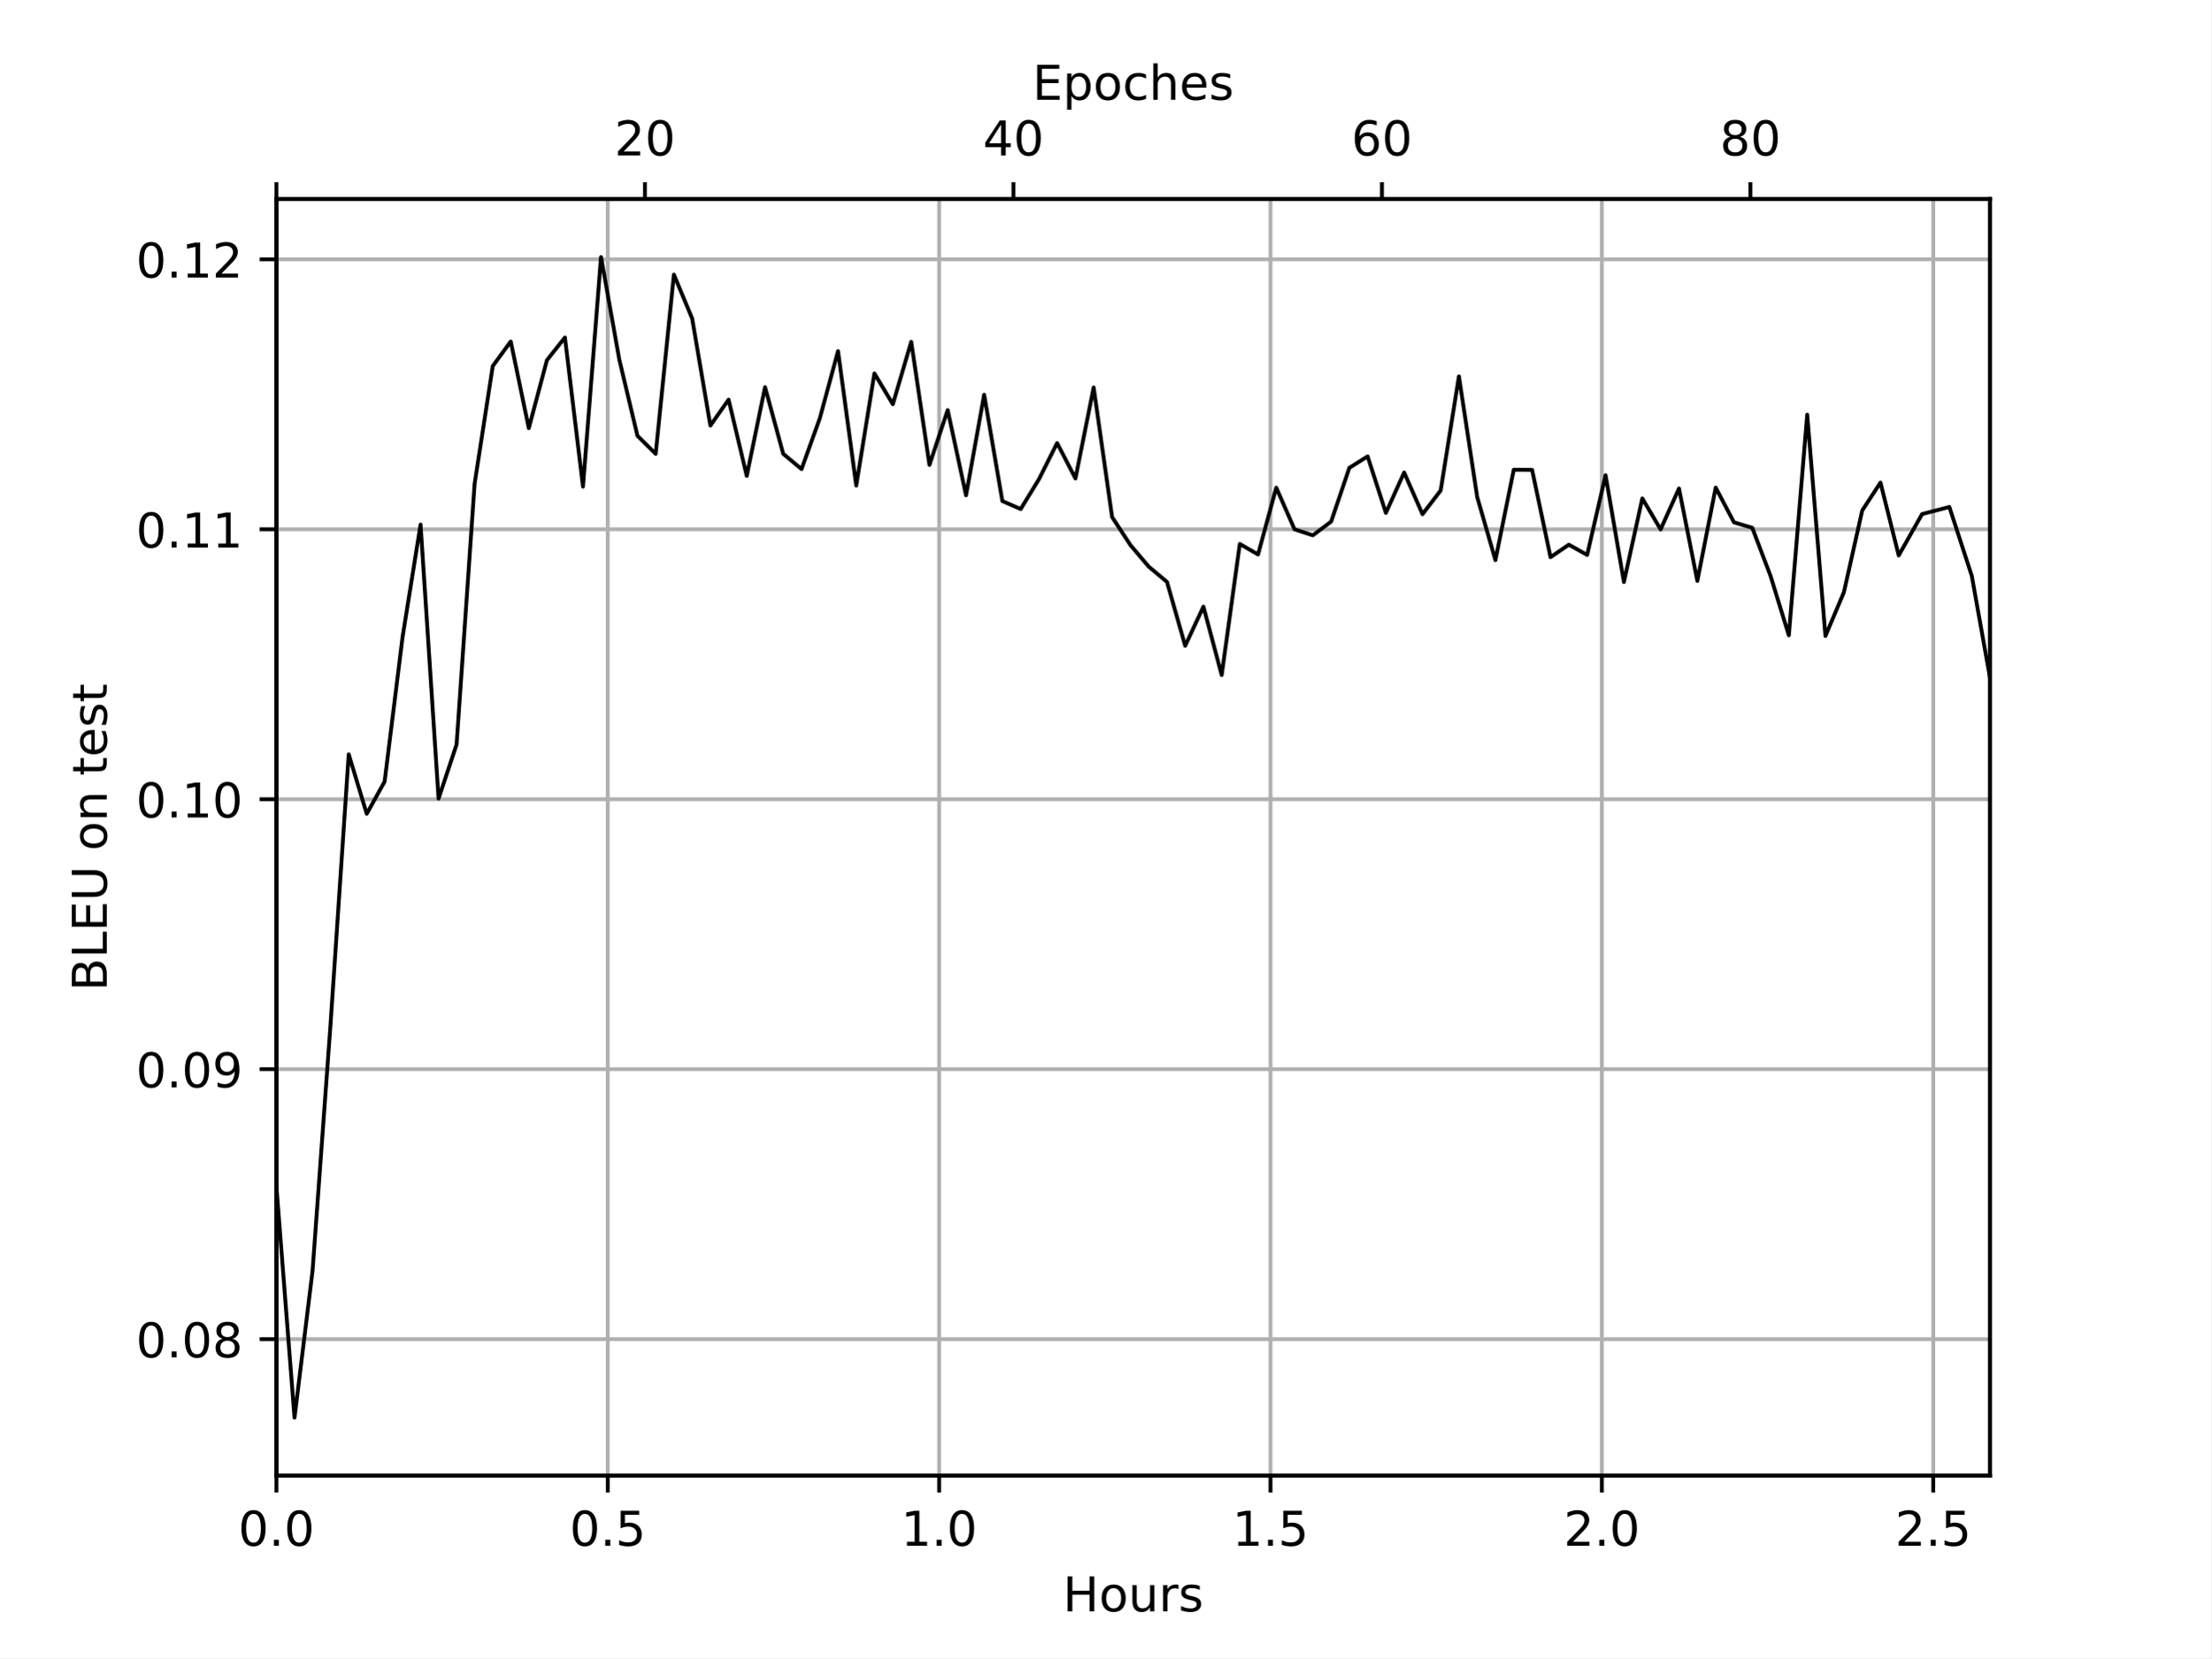
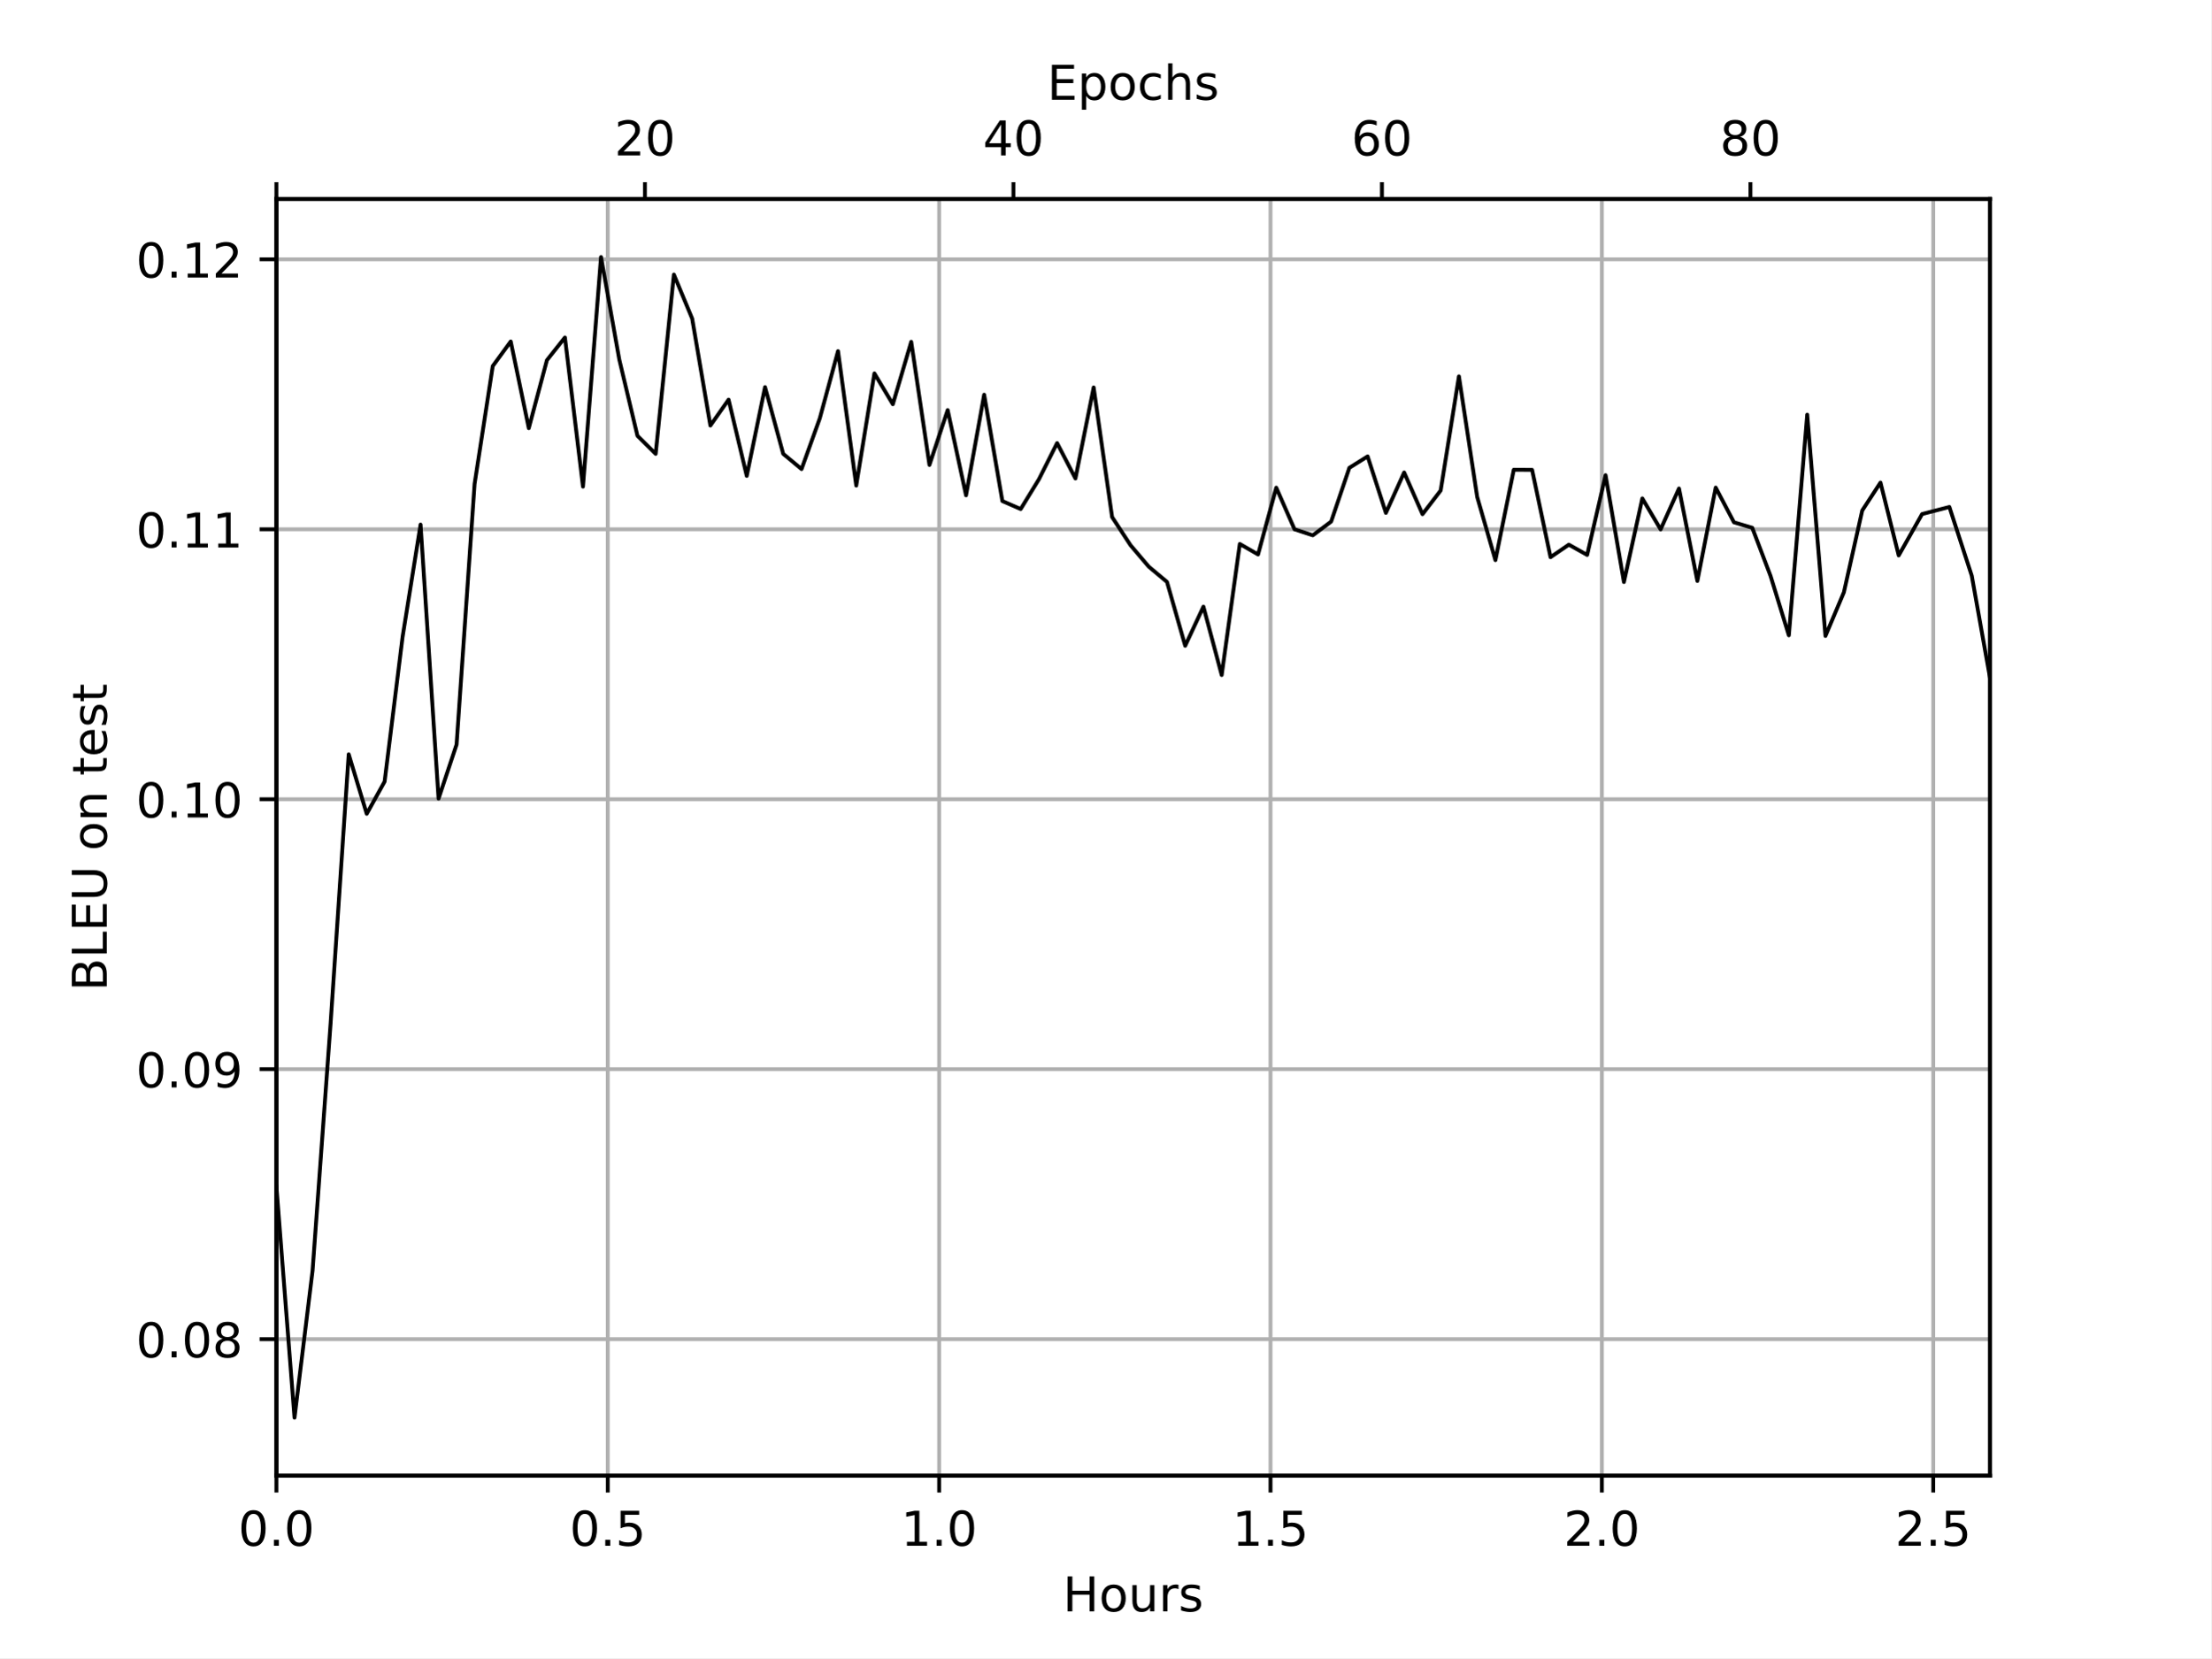
<svg xmlns="http://www.w3.org/2000/svg" xmlns:xlink="http://www.w3.org/1999/xlink" height="345.6pt" version="1.1" viewBox="0 0 460.8 345.6" width="460.8pt">
  <defs>
    <style type="text/css">
*{stroke-linecap:butt;stroke-linejoin:round;}
  </style>
  </defs>
  <g id="figure_1">
    <g id="patch_1">
      <path d="M 0 345.6  L 460.8 345.6  L 460.8 0  L 0 0  z " style="fill:#ffffff;" />
    </g>
    <g id="axes_1">
      <g id="patch_2">
        <path d="M 57.6 307.584  L 414.72 307.584  L 414.72 41.472  L 57.6 41.472  z " style="fill:#ffffff;" />
      </g>
      <g id="matplotlib.axis_1">
        <g id="xtick_1">
          <g id="line2d_1">
-             <path clip-path="url(#pca22a14b05)" d="M 57.6 307.584  L 57.6 41.472  " style="fill:none;stroke:#b0b0b0;stroke-linecap:square;stroke-width:0.8;" />
+             <path clip-path="url(#pe4273de02c)" d="M 57.6 307.584  L 57.6 41.472  " style="fill:none;stroke:#b0b0b0;stroke-linecap:square;stroke-width:0.8;" />
          </g>
          <g id="line2d_2">
            <defs>
-               <path d="M 0 0  L 0 3.5  " id="m7f28a8cc28" style="stroke:#000000;stroke-width:0.8;" />
-             </defs>
-             <g>
-               <use style="stroke:#000000;stroke-width:0.8;" x="57.6" xlink:href="#m7f28a8cc28" y="307.584" />
+               <path d="M 0 0  L 0 3.5  " id="m214f9a2dcf" style="stroke:#000000;stroke-width:0.8;" />
+             </defs>
+             <g>
+               <use style="stroke:#000000;stroke-width:0.8;" x="57.6" xlink:href="#m214f9a2dcf" y="307.584" />
            </g>
          </g>
          <g id="text_1">
            <defs>
              <path d="M 31.781 66.406  Q 24.172 66.406 20.328 58.906  Q 16.5 51.422 16.5 36.375  Q 16.5 21.391 20.328 13.891  Q 24.172 6.391 31.781 6.391  Q 39.453 6.391 43.281 13.891  Q 47.125 21.391 47.125 36.375  Q 47.125 51.422 43.281 58.906  Q 39.453 66.406 31.781 66.406  z M 31.781 74.219  Q 44.047 74.219 50.516 64.516  Q 56.984 54.828 56.984 36.375  Q 56.984 17.969 50.516 8.266  Q 44.047 -1.422 31.781 -1.422  Q 19.531 -1.422 13.062 8.266  Q 6.594 17.969 6.594 36.375  Q 6.594 54.828 13.062 64.516  Q 19.531 74.219 31.781 74.219  z " id="DejaVuSans-48" />
              <path d="M 10.688 12.406  L 21 12.406  L 21 0  L 10.688 0  z " id="DejaVuSans-46" />
            </defs>
            <g transform="translate(49.64844 322.1824)scale(0.1 -0.1)">
              <use xlink:href="#DejaVuSans-48" />
              <use x="63.623" xlink:href="#DejaVuSans-46" />
              <use x="95.41" xlink:href="#DejaVuSans-48" />
            </g>
          </g>
        </g>
        <g id="xtick_2">
          <g id="line2d_3">
-             <path clip-path="url(#pca22a14b05)" d="M 126.659 307.584  L 126.659 41.472  " style="fill:none;stroke:#b0b0b0;stroke-linecap:square;stroke-width:0.8;" />
+             <path clip-path="url(#pe4273de02c)" d="M 126.659 307.584  L 126.659 41.472  " style="fill:none;stroke:#b0b0b0;stroke-linecap:square;stroke-width:0.8;" />
          </g>
          <g id="line2d_4">
            <g>
-               <use style="stroke:#000000;stroke-width:0.8;" x="126.659" xlink:href="#m7f28a8cc28" y="307.584" />
+               <use style="stroke:#000000;stroke-width:0.8;" x="126.659" xlink:href="#m214f9a2dcf" y="307.584" />
            </g>
          </g>
          <g id="text_2">
            <defs>
              <path d="M 10.797 72.906  L 49.516 72.906  L 49.516 64.594  L 19.828 64.594  L 19.828 46.734  Q 21.969 47.469 24.109 47.828  Q 26.266 48.188 28.422 48.188  Q 40.625 48.188 47.75 41.5  Q 54.891 34.812 54.891 23.391  Q 54.891 11.625 47.562 5.094  Q 40.234 -1.422 26.906 -1.422  Q 22.312 -1.422 17.547 -0.641  Q 12.797 0.141 7.719 1.703  L 7.719 11.625  Q 12.109 9.234 16.797 8.062  Q 21.484 6.891 26.703 6.891  Q 35.156 6.891 40.078 11.328  Q 45.016 15.766 45.016 23.391  Q 45.016 31 40.078 35.438  Q 35.156 39.891 26.703 39.891  Q 22.75 39.891 18.812 39.016  Q 14.891 38.141 10.797 36.281  z " id="DejaVuSans-53" />
            </defs>
            <g transform="translate(118.7079 322.1824)scale(0.1 -0.1)">
              <use xlink:href="#DejaVuSans-48" />
              <use x="63.623" xlink:href="#DejaVuSans-46" />
              <use x="95.41" xlink:href="#DejaVuSans-53" />
            </g>
          </g>
        </g>
        <g id="xtick_3">
          <g id="line2d_5">
-             <path clip-path="url(#pca22a14b05)" d="M 195.719 307.584  L 195.719 41.472  " style="fill:none;stroke:#b0b0b0;stroke-linecap:square;stroke-width:0.8;" />
+             <path clip-path="url(#pe4273de02c)" d="M 195.719 307.584  L 195.719 41.472  " style="fill:none;stroke:#b0b0b0;stroke-linecap:square;stroke-width:0.8;" />
          </g>
          <g id="line2d_6">
            <g>
-               <use style="stroke:#000000;stroke-width:0.8;" x="195.719" xlink:href="#m7f28a8cc28" y="307.584" />
+               <use style="stroke:#000000;stroke-width:0.8;" x="195.719" xlink:href="#m214f9a2dcf" y="307.584" />
            </g>
          </g>
          <g id="text_3">
            <defs>
              <path d="M 12.406 8.297  L 28.516 8.297  L 28.516 63.922  L 10.984 60.406  L 10.984 69.391  L 28.422 72.906  L 38.281 72.906  L 38.281 8.297  L 54.391 8.297  L 54.391 0  L 12.406 0  z " id="DejaVuSans-49" />
            </defs>
            <g transform="translate(187.7674 322.1824)scale(0.1 -0.1)">
              <use xlink:href="#DejaVuSans-49" />
              <use x="63.623" xlink:href="#DejaVuSans-46" />
              <use x="95.41" xlink:href="#DejaVuSans-48" />
            </g>
          </g>
        </g>
        <g id="xtick_4">
          <g id="line2d_7">
-             <path clip-path="url(#pca22a14b05)" d="M 264.778 307.584  L 264.778 41.472  " style="fill:none;stroke:#b0b0b0;stroke-linecap:square;stroke-width:0.8;" />
+             <path clip-path="url(#pe4273de02c)" d="M 264.778 307.584  L 264.778 41.472  " style="fill:none;stroke:#b0b0b0;stroke-linecap:square;stroke-width:0.8;" />
          </g>
          <g id="line2d_8">
            <g>
-               <use style="stroke:#000000;stroke-width:0.8;" x="264.778" xlink:href="#m7f28a8cc28" y="307.584" />
+               <use style="stroke:#000000;stroke-width:0.8;" x="264.778" xlink:href="#m214f9a2dcf" y="307.584" />
            </g>
          </g>
          <g id="text_4">
            <g transform="translate(256.8269 322.1824)scale(0.1 -0.1)">
              <use xlink:href="#DejaVuSans-49" />
              <use x="63.623" xlink:href="#DejaVuSans-46" />
              <use x="95.41" xlink:href="#DejaVuSans-53" />
            </g>
          </g>
        </g>
        <g id="xtick_5">
          <g id="line2d_9">
-             <path clip-path="url(#pca22a14b05)" d="M 333.838 307.584  L 333.838 41.472  " style="fill:none;stroke:#b0b0b0;stroke-linecap:square;stroke-width:0.8;" />
+             <path clip-path="url(#pe4273de02c)" d="M 333.838 307.584  L 333.838 41.472  " style="fill:none;stroke:#b0b0b0;stroke-linecap:square;stroke-width:0.8;" />
          </g>
          <g id="line2d_10">
            <g>
-               <use style="stroke:#000000;stroke-width:0.8;" x="333.838" xlink:href="#m7f28a8cc28" y="307.584" />
+               <use style="stroke:#000000;stroke-width:0.8;" x="333.838" xlink:href="#m214f9a2dcf" y="307.584" />
            </g>
          </g>
          <g id="text_5">
            <defs>
              <path d="M 19.188 8.297  L 53.609 8.297  L 53.609 0  L 7.328 0  L 7.328 8.297  Q 12.938 14.109 22.625 23.891  Q 32.328 33.688 34.812 36.531  Q 39.547 41.844 41.422 45.531  Q 43.312 49.219 43.312 52.781  Q 43.312 58.594 39.234 62.25  Q 35.156 65.922 28.609 65.922  Q 23.969 65.922 18.812 64.312  Q 13.672 62.703 7.812 59.422  L 7.812 69.391  Q 13.766 71.781 18.938 73  Q 24.125 74.219 28.422 74.219  Q 39.75 74.219 46.484 68.547  Q 53.219 62.891 53.219 53.422  Q 53.219 48.922 51.531 44.891  Q 49.859 40.875 45.406 35.406  Q 44.188 33.984 37.641 27.219  Q 31.109 20.453 19.188 8.297  z " id="DejaVuSans-50" />
            </defs>
            <g transform="translate(325.8864 322.1824)scale(0.1 -0.1)">
              <use xlink:href="#DejaVuSans-50" />
              <use x="63.623" xlink:href="#DejaVuSans-46" />
              <use x="95.41" xlink:href="#DejaVuSans-48" />
            </g>
          </g>
        </g>
        <g id="xtick_6">
          <g id="line2d_11">
-             <path clip-path="url(#pca22a14b05)" d="M 402.897 307.584  L 402.897 41.472  " style="fill:none;stroke:#b0b0b0;stroke-linecap:square;stroke-width:0.8;" />
+             <path clip-path="url(#pe4273de02c)" d="M 402.897 307.584  L 402.897 41.472  " style="fill:none;stroke:#b0b0b0;stroke-linecap:square;stroke-width:0.8;" />
          </g>
          <g id="line2d_12">
            <g>
-               <use style="stroke:#000000;stroke-width:0.8;" x="402.897" xlink:href="#m7f28a8cc28" y="307.584" />
+               <use style="stroke:#000000;stroke-width:0.8;" x="402.897" xlink:href="#m214f9a2dcf" y="307.584" />
            </g>
          </g>
          <g id="text_6">
            <g transform="translate(394.9458 322.1824)scale(0.1 -0.1)">
              <use xlink:href="#DejaVuSans-50" />
              <use x="63.623" xlink:href="#DejaVuSans-46" />
              <use x="95.41" xlink:href="#DejaVuSans-53" />
            </g>
          </g>
        </g>
        <g id="text_7">
          <defs>
            <path d="M 9.812 72.906  L 19.672 72.906  L 19.672 43.016  L 55.516 43.016  L 55.516 72.906  L 65.375 72.906  L 65.375 0  L 55.516 0  L 55.516 34.719  L 19.672 34.719  L 19.672 0  L 9.812 0  z " id="DejaVuSans-72" />
            <path d="M 30.609 48.391  Q 23.391 48.391 19.188 42.75  Q 14.984 37.109 14.984 27.297  Q 14.984 17.484 19.156 11.844  Q 23.344 6.203 30.609 6.203  Q 37.797 6.203 41.984 11.859  Q 46.188 17.531 46.188 27.297  Q 46.188 37.016 41.984 42.703  Q 37.797 48.391 30.609 48.391  z M 30.609 56  Q 42.328 56 49.016 48.375  Q 55.719 40.766 55.719 27.297  Q 55.719 13.875 49.016 6.219  Q 42.328 -1.422 30.609 -1.422  Q 18.844 -1.422 12.172 6.219  Q 5.516 13.875 5.516 27.297  Q 5.516 40.766 12.172 48.375  Q 18.844 56 30.609 56  z " id="DejaVuSans-111" />
            <path d="M 8.5 21.578  L 8.5 54.688  L 17.484 54.688  L 17.484 21.922  Q 17.484 14.156 20.5 10.266  Q 23.531 6.391 29.594 6.391  Q 36.859 6.391 41.078 11.031  Q 45.312 15.672 45.312 23.688  L 45.312 54.688  L 54.297 54.688  L 54.297 0  L 45.312 0  L 45.312 8.406  Q 42.047 3.422 37.719 1  Q 33.406 -1.422 27.688 -1.422  Q 18.266 -1.422 13.375 4.438  Q 8.5 10.297 8.5 21.578  z M 31.109 56  z " id="DejaVuSans-117" />
            <path d="M 41.109 46.297  Q 39.594 47.172 37.812 47.578  Q 36.031 48 33.891 48  Q 26.266 48 22.188 43.047  Q 18.109 38.094 18.109 28.812  L 18.109 0  L 9.078 0  L 9.078 54.688  L 18.109 54.688  L 18.109 46.188  Q 20.953 51.172 25.484 53.578  Q 30.031 56 36.531 56  Q 37.453 56 38.578 55.875  Q 39.703 55.766 41.062 55.516  z " id="DejaVuSans-114" />
            <path d="M 44.281 53.078  L 44.281 44.578  Q 40.484 46.531 36.375 47.5  Q 32.281 48.484 27.875 48.484  Q 21.188 48.484 17.844 46.438  Q 14.5 44.391 14.5 40.281  Q 14.5 37.156 16.891 35.375  Q 19.281 33.594 26.516 31.984  L 29.594 31.297  Q 39.156 29.25 43.188 25.516  Q 47.219 21.781 47.219 15.094  Q 47.219 7.469 41.188 3.016  Q 35.156 -1.422 24.609 -1.422  Q 20.219 -1.422 15.453 -0.562  Q 10.688 0.297 5.422 2  L 5.422 11.281  Q 10.406 8.688 15.234 7.391  Q 20.062 6.109 24.812 6.109  Q 31.156 6.109 34.562 8.281  Q 37.984 10.453 37.984 14.406  Q 37.984 18.062 35.516 20.016  Q 33.062 21.969 24.703 23.781  L 21.578 24.516  Q 13.234 26.266 9.516 29.906  Q 5.812 33.547 5.812 39.891  Q 5.812 47.609 11.281 51.797  Q 16.75 56 26.812 56  Q 31.781 56 36.172 55.266  Q 40.578 54.547 44.281 53.078  z " id="DejaVuSans-115" />
          </defs>
          <g transform="translate(221.5116 335.8606)scale(0.1 -0.1)">
            <use xlink:href="#DejaVuSans-72" />
            <use x="75.195" xlink:href="#DejaVuSans-111" />
            <use x="136.377" xlink:href="#DejaVuSans-117" />
            <use x="199.756" xlink:href="#DejaVuSans-114" />
            <use x="240.869" xlink:href="#DejaVuSans-115" />
          </g>
        </g>
      </g>
      <g id="matplotlib.axis_2">
        <g id="ytick_1">
          <g id="line2d_13">
-             <path clip-path="url(#pca22a14b05)" d="M 57.6 279.123  L 414.72 279.123  " style="fill:none;stroke:#b0b0b0;stroke-linecap:square;stroke-width:0.8;" />
+             <path clip-path="url(#pe4273de02c)" d="M 57.6 279.123  L 414.72 279.123  " style="fill:none;stroke:#b0b0b0;stroke-linecap:square;stroke-width:0.8;" />
          </g>
          <g id="line2d_14">
            <defs>
-               <path d="M 0 0  L -3.5 0  " id="mc4f9555235" style="stroke:#000000;stroke-width:0.8;" />
-             </defs>
-             <g>
-               <use style="stroke:#000000;stroke-width:0.8;" x="57.6" xlink:href="#mc4f9555235" y="279.123" />
+               <path d="M 0 0  L -3.5 0  " id="mc7bec4eab1" style="stroke:#000000;stroke-width:0.8;" />
+             </defs>
+             <g>
+               <use style="stroke:#000000;stroke-width:0.8;" x="57.6" xlink:href="#mc7bec4eab1" y="279.123" />
            </g>
          </g>
          <g id="text_8">
            <defs>
              <path d="M 31.781 34.625  Q 24.75 34.625 20.719 30.859  Q 16.703 27.094 16.703 20.516  Q 16.703 13.922 20.719 10.156  Q 24.75 6.391 31.781 6.391  Q 38.812 6.391 42.859 10.172  Q 46.922 13.969 46.922 20.516  Q 46.922 27.094 42.891 30.859  Q 38.875 34.625 31.781 34.625  z M 21.922 38.812  Q 15.578 40.375 12.031 44.719  Q 8.5 49.078 8.5 55.328  Q 8.5 64.062 14.719 69.141  Q 20.953 74.219 31.781 74.219  Q 42.672 74.219 48.875 69.141  Q 55.078 64.062 55.078 55.328  Q 55.078 49.078 51.531 44.719  Q 48 40.375 41.703 38.812  Q 48.828 37.156 52.797 32.312  Q 56.781 27.484 56.781 20.516  Q 56.781 9.906 50.312 4.234  Q 43.844 -1.422 31.781 -1.422  Q 19.734 -1.422 13.25 4.234  Q 6.781 9.906 6.781 20.516  Q 6.781 27.484 10.781 32.312  Q 14.797 37.156 21.922 38.812  z M 18.312 54.391  Q 18.312 48.734 21.844 45.562  Q 25.391 42.391 31.781 42.391  Q 38.141 42.391 41.719 45.562  Q 45.312 48.734 45.312 54.391  Q 45.312 60.062 41.719 63.234  Q 38.141 66.406 31.781 66.406  Q 25.391 66.406 21.844 63.234  Q 18.312 60.062 18.312 54.391  z " id="DejaVuSans-56" />
            </defs>
            <g transform="translate(28.33438 282.9225)scale(0.1 -0.1)">
              <use xlink:href="#DejaVuSans-48" />
              <use x="63.623" xlink:href="#DejaVuSans-46" />
              <use x="95.41" xlink:href="#DejaVuSans-48" />
              <use x="159.033" xlink:href="#DejaVuSans-56" />
            </g>
          </g>
        </g>
        <g id="ytick_2">
          <g id="line2d_15">
-             <path clip-path="url(#pca22a14b05)" d="M 57.6 222.854  L 414.72 222.854  " style="fill:none;stroke:#b0b0b0;stroke-linecap:square;stroke-width:0.8;" />
+             <path clip-path="url(#pe4273de02c)" d="M 57.6 222.854  L 414.72 222.854  " style="fill:none;stroke:#b0b0b0;stroke-linecap:square;stroke-width:0.8;" />
          </g>
          <g id="line2d_16">
            <g>
-               <use style="stroke:#000000;stroke-width:0.8;" x="57.6" xlink:href="#mc4f9555235" y="222.854" />
+               <use style="stroke:#000000;stroke-width:0.8;" x="57.6" xlink:href="#mc7bec4eab1" y="222.854" />
            </g>
          </g>
          <g id="text_9">
            <defs>
              <path d="M 10.984 1.516  L 10.984 10.5  Q 14.703 8.734 18.5 7.812  Q 22.312 6.891 25.984 6.891  Q 35.75 6.891 40.891 13.453  Q 46.047 20.016 46.781 33.406  Q 43.953 29.203 39.594 26.953  Q 35.25 24.703 29.984 24.703  Q 19.047 24.703 12.672 31.312  Q 6.297 37.938 6.297 49.422  Q 6.297 60.641 12.938 67.422  Q 19.578 74.219 30.609 74.219  Q 43.266 74.219 49.922 64.516  Q 56.594 54.828 56.594 36.375  Q 56.594 19.141 48.406 8.859  Q 40.234 -1.422 26.422 -1.422  Q 22.703 -1.422 18.891 -0.688  Q 15.094 0.047 10.984 1.516  z M 30.609 32.422  Q 37.25 32.422 41.125 36.953  Q 45.016 41.5 45.016 49.422  Q 45.016 57.281 41.125 61.844  Q 37.25 66.406 30.609 66.406  Q 23.969 66.406 20.094 61.844  Q 16.219 57.281 16.219 49.422  Q 16.219 41.5 20.094 36.953  Q 23.969 32.422 30.609 32.422  z " id="DejaVuSans-57" />
            </defs>
            <g transform="translate(28.33438 226.6532)scale(0.1 -0.1)">
              <use xlink:href="#DejaVuSans-48" />
              <use x="63.623" xlink:href="#DejaVuSans-46" />
              <use x="95.41" xlink:href="#DejaVuSans-48" />
              <use x="159.033" xlink:href="#DejaVuSans-57" />
            </g>
          </g>
        </g>
        <g id="ytick_3">
          <g id="line2d_17">
-             <path clip-path="url(#pca22a14b05)" d="M 57.6 166.585  L 414.72 166.585  " style="fill:none;stroke:#b0b0b0;stroke-linecap:square;stroke-width:0.8;" />
+             <path clip-path="url(#pe4273de02c)" d="M 57.6 166.585  L 414.72 166.585  " style="fill:none;stroke:#b0b0b0;stroke-linecap:square;stroke-width:0.8;" />
          </g>
          <g id="line2d_18">
            <g>
-               <use style="stroke:#000000;stroke-width:0.8;" x="57.6" xlink:href="#mc4f9555235" y="166.585" />
+               <use style="stroke:#000000;stroke-width:0.8;" x="57.6" xlink:href="#mc7bec4eab1" y="166.585" />
            </g>
          </g>
          <g id="text_10">
            <g transform="translate(28.33438 170.3839)scale(0.1 -0.1)">
              <use xlink:href="#DejaVuSans-48" />
              <use x="63.623" xlink:href="#DejaVuSans-46" />
              <use x="95.41" xlink:href="#DejaVuSans-49" />
              <use x="159.033" xlink:href="#DejaVuSans-48" />
            </g>
          </g>
        </g>
        <g id="ytick_4">
          <g id="line2d_19">
-             <path clip-path="url(#pca22a14b05)" d="M 57.6 110.315  L 414.72 110.315  " style="fill:none;stroke:#b0b0b0;stroke-linecap:square;stroke-width:0.8;" />
+             <path clip-path="url(#pe4273de02c)" d="M 57.6 110.315  L 414.72 110.315  " style="fill:none;stroke:#b0b0b0;stroke-linecap:square;stroke-width:0.8;" />
          </g>
          <g id="line2d_20">
            <g>
-               <use style="stroke:#000000;stroke-width:0.8;" x="57.6" xlink:href="#mc4f9555235" y="110.315" />
+               <use style="stroke:#000000;stroke-width:0.8;" x="57.6" xlink:href="#mc7bec4eab1" y="110.315" />
            </g>
          </g>
          <g id="text_11">
            <g transform="translate(28.33438 114.1146)scale(0.1 -0.1)">
              <use xlink:href="#DejaVuSans-48" />
              <use x="63.623" xlink:href="#DejaVuSans-46" />
              <use x="95.41" xlink:href="#DejaVuSans-49" />
              <use x="159.033" xlink:href="#DejaVuSans-49" />
            </g>
          </g>
        </g>
        <g id="ytick_5">
          <g id="line2d_21">
-             <path clip-path="url(#pca22a14b05)" d="M 57.6 54.046  L 414.72 54.046  " style="fill:none;stroke:#b0b0b0;stroke-linecap:square;stroke-width:0.8;" />
+             <path clip-path="url(#pe4273de02c)" d="M 57.6 54.046  L 414.72 54.046  " style="fill:none;stroke:#b0b0b0;stroke-linecap:square;stroke-width:0.8;" />
          </g>
          <g id="line2d_22">
            <g>
-               <use style="stroke:#000000;stroke-width:0.8;" x="57.6" xlink:href="#mc4f9555235" y="54.046" />
+               <use style="stroke:#000000;stroke-width:0.8;" x="57.6" xlink:href="#mc7bec4eab1" y="54.046" />
            </g>
          </g>
          <g id="text_12">
            <g transform="translate(28.33438 57.84535)scale(0.1 -0.1)">
              <use xlink:href="#DejaVuSans-48" />
              <use x="63.623" xlink:href="#DejaVuSans-46" />
              <use x="95.41" xlink:href="#DejaVuSans-49" />
              <use x="159.033" xlink:href="#DejaVuSans-50" />
            </g>
          </g>
        </g>
        <g id="text_13">
          <defs>
            <path d="M 19.672 34.812  L 19.672 8.109  L 35.5 8.109  Q 43.453 8.109 47.281 11.406  Q 51.125 14.703 51.125 21.484  Q 51.125 28.328 47.281 31.562  Q 43.453 34.812 35.5 34.812  z M 19.672 64.797  L 19.672 42.828  L 34.281 42.828  Q 41.5 42.828 45.031 45.531  Q 48.578 48.25 48.578 53.812  Q 48.578 59.328 45.031 62.062  Q 41.5 64.797 34.281 64.797  z M 9.812 72.906  L 35.016 72.906  Q 46.297 72.906 52.391 68.219  Q 58.5 63.531 58.5 54.891  Q 58.5 48.188 55.375 44.234  Q 52.25 40.281 46.188 39.312  Q 53.469 37.75 57.5 32.781  Q 61.531 27.828 61.531 20.406  Q 61.531 10.641 54.891 5.312  Q 48.25 0 35.984 0  L 9.812 0  z " id="DejaVuSans-66" />
            <path d="M 9.812 72.906  L 19.672 72.906  L 19.672 8.297  L 55.172 8.297  L 55.172 0  L 9.812 0  z " id="DejaVuSans-76" />
            <path d="M 9.812 72.906  L 55.906 72.906  L 55.906 64.594  L 19.672 64.594  L 19.672 43.016  L 54.391 43.016  L 54.391 34.719  L 19.672 34.719  L 19.672 8.297  L 56.781 8.297  L 56.781 0  L 9.812 0  z " id="DejaVuSans-69" />
            <path d="M 8.688 72.906  L 18.609 72.906  L 18.609 28.609  Q 18.609 16.891 22.844 11.734  Q 27.094 6.594 36.625 6.594  Q 46.094 6.594 50.344 11.734  Q 54.594 16.891 54.594 28.609  L 54.594 72.906  L 64.5 72.906  L 64.5 27.391  Q 64.5 13.141 57.438 5.859  Q 50.391 -1.422 36.625 -1.422  Q 22.797 -1.422 15.734 5.859  Q 8.688 13.141 8.688 27.391  z " id="DejaVuSans-85" />
            <path id="DejaVuSans-32" />
            <path d="M 54.891 33.016  L 54.891 0  L 45.906 0  L 45.906 32.719  Q 45.906 40.484 42.875 44.328  Q 39.844 48.188 33.797 48.188  Q 26.516 48.188 22.312 43.547  Q 18.109 38.922 18.109 30.906  L 18.109 0  L 9.078 0  L 9.078 54.688  L 18.109 54.688  L 18.109 46.188  Q 21.344 51.125 25.703 53.562  Q 30.078 56 35.797 56  Q 45.219 56 50.047 50.172  Q 54.891 44.344 54.891 33.016  z " id="DejaVuSans-110" />
            <path d="M 18.312 70.219  L 18.312 54.688  L 36.812 54.688  L 36.812 47.703  L 18.312 47.703  L 18.312 18.016  Q 18.312 11.328 20.141 9.422  Q 21.969 7.516 27.594 7.516  L 36.812 7.516  L 36.812 0  L 27.594 0  Q 17.188 0 13.234 3.875  Q 9.281 7.766 9.281 18.016  L 9.281 47.703  L 2.688 47.703  L 2.688 54.688  L 9.281 54.688  L 9.281 70.219  z " id="DejaVuSans-116" />
            <path d="M 56.203 29.594  L 56.203 25.203  L 14.891 25.203  Q 15.484 15.922 20.484 11.062  Q 25.484 6.203 34.422 6.203  Q 39.594 6.203 44.453 7.469  Q 49.312 8.734 54.109 11.281  L 54.109 2.781  Q 49.266 0.734 44.188 -0.344  Q 39.109 -1.422 33.891 -1.422  Q 20.797 -1.422 13.156 6.188  Q 5.516 13.812 5.516 26.812  Q 5.516 40.234 12.766 48.109  Q 20.016 56 32.328 56  Q 43.359 56 49.781 48.891  Q 56.203 41.797 56.203 29.594  z M 47.219 32.234  Q 47.125 39.594 43.094 43.984  Q 39.062 48.391 32.422 48.391  Q 24.906 48.391 20.391 44.141  Q 15.875 39.891 15.188 32.172  z " id="DejaVuSans-101" />
          </defs>
          <g transform="translate(22.25469 206.571)rotate(-90)scale(0.1 -0.1)">
            <use xlink:href="#DejaVuSans-66" />
            <use x="68.604" xlink:href="#DejaVuSans-76" />
            <use x="124.316" xlink:href="#DejaVuSans-69" />
            <use x="187.5" xlink:href="#DejaVuSans-85" />
            <use x="260.693" xlink:href="#DejaVuSans-32" />
            <use x="292.48" xlink:href="#DejaVuSans-111" />
            <use x="353.662" xlink:href="#DejaVuSans-110" />
            <use x="417.041" xlink:href="#DejaVuSans-32" />
            <use x="448.828" xlink:href="#DejaVuSans-116" />
            <use x="488.037" xlink:href="#DejaVuSans-101" />
            <use x="549.561" xlink:href="#DejaVuSans-115" />
            <use x="601.66" xlink:href="#DejaVuSans-116" />
          </g>
        </g>
      </g>
      <g id="line2d_23">
-         <path clip-path="url(#pca22a14b05)" d="M 57.6 247.29  L 61.371 295.488  L 65.134 264.83  L 68.894 213.271  L 72.667 157.221  L 76.42 169.625  L 80.148 162.905  L 83.895 132.726  L 87.639 109.334  L 91.393 166.45  L 95.146 155.18  L 98.899 100.86  L 102.686 76.3  L 106.433 71.169  L 110.196 89.245  L 113.973 75.072  L 117.726 70.341  L 121.487 101.422  L 125.25 53.568  L 129.055 74.935  L 132.839 90.828  L 136.639 94.597  L 140.435 57.225  L 144.245 66.402  L 148.038 88.696  L 151.835 83.294  L 155.619 99.191  L 159.431 80.681  L 163.216 94.587  L 167.042 97.768  L 170.844 87.192  L 174.644 73.178  L 178.44 101.209  L 182.225 77.826  L 186.068 84.253  L 189.898 71.237  L 193.697 96.902  L 197.497 85.462  L 201.323 103.242  L 205.099 82.266  L 208.892 104.428  L 212.714 106.098  L 216.509 99.898  L 220.301 92.345  L 224.125 99.727  L 227.92 80.75  L 231.764 107.772  L 235.606 113.64  L 239.404 118.107  L 243.204 121.287  L 246.997 134.601  L 250.797 126.44  L 254.604 140.699  L 258.38 113.375  L 262.185 115.563  L 265.977 101.637  L 269.783 110.323  L 273.596 111.573  L 277.419 108.713  L 281.213 97.501  L 285.019 95.119  L 288.826 106.908  L 292.632 98.476  L 296.458 107.175  L 300.242 102.229  L 304.048 78.444  L 307.855 103.581  L 311.651 116.749  L 315.477 97.909  L 319.298 97.933  L 323.138 116.131  L 326.952 113.521  L 330.772 115.662  L 334.607 99.04  L 338.434 121.316  L 342.27 103.882  L 346.081 110.344  L 349.911 101.813  L 353.74 121.084  L 357.561 101.623  L 361.369 108.866  L 365.178 110.004  L 368.995 120.055  L 372.804 132.42  L 376.633 86.419  L 380.433 132.552  L 384.277 123.442  L 388.101 106.398  L 391.899 100.583  L 395.701 115.769  L 400.577 107.138  L 406.256 105.665  L 410.923 120  L 414.72 141.249  " style="fill:none;stroke:#000000;stroke-linecap:square;stroke-width:0.8;" />
+         <path clip-path="url(#pe4273de02c)" d="M 57.6 247.29  L 61.371 295.488  L 65.134 264.83  L 68.894 213.271  L 72.667 157.221  L 76.42 169.625  L 80.148 162.905  L 83.895 132.726  L 87.639 109.334  L 91.393 166.45  L 95.146 155.18  L 98.899 100.86  L 102.686 76.3  L 106.433 71.169  L 110.196 89.245  L 113.973 75.072  L 117.726 70.341  L 121.487 101.422  L 125.25 53.568  L 129.055 74.935  L 132.839 90.828  L 136.639 94.597  L 140.435 57.225  L 144.245 66.402  L 148.038 88.696  L 151.835 83.294  L 155.619 99.191  L 159.431 80.681  L 163.216 94.587  L 167.042 97.768  L 170.844 87.192  L 174.644 73.178  L 178.44 101.209  L 182.225 77.826  L 186.068 84.253  L 189.898 71.237  L 193.697 96.902  L 197.497 85.462  L 201.323 103.242  L 205.099 82.266  L 208.892 104.428  L 212.714 106.098  L 216.509 99.898  L 220.301 92.345  L 224.125 99.727  L 227.92 80.75  L 231.764 107.772  L 235.606 113.64  L 239.404 118.107  L 243.204 121.287  L 246.997 134.601  L 250.797 126.44  L 254.604 140.699  L 258.38 113.375  L 262.185 115.563  L 265.977 101.637  L 269.783 110.323  L 273.596 111.573  L 277.419 108.713  L 281.213 97.501  L 285.019 95.119  L 288.826 106.908  L 292.632 98.476  L 296.458 107.175  L 300.242 102.229  L 304.048 78.444  L 307.855 103.581  L 311.651 116.749  L 315.477 97.909  L 319.298 97.933  L 323.138 116.131  L 326.952 113.521  L 330.772 115.662  L 334.607 99.04  L 338.434 121.316  L 342.27 103.882  L 346.081 110.344  L 349.911 101.813  L 353.74 121.084  L 357.561 101.623  L 361.369 108.866  L 365.178 110.004  L 368.995 120.055  L 372.804 132.42  L 376.633 86.419  L 380.433 132.552  L 384.277 123.442  L 388.101 106.398  L 391.899 100.583  L 395.701 115.769  L 400.577 107.138  L 406.256 105.665  L 410.923 120  L 414.72 141.249  " style="fill:none;stroke:#000000;stroke-linecap:square;stroke-width:0.8;" />
      </g>
      <g id="patch_3">
        <path d="M 57.6 307.584  L 57.6 41.472  " style="fill:none;stroke:#000000;stroke-linecap:square;stroke-linejoin:miter;stroke-width:0.8;" />
      </g>
      <g id="patch_4">
        <path d="M 414.72 307.584  L 414.72 41.472  " style="fill:none;stroke:#000000;stroke-linecap:square;stroke-linejoin:miter;stroke-width:0.8;" />
      </g>
      <g id="patch_5">
        <path d="M 57.6 307.584  L 414.72 307.584  " style="fill:none;stroke:#000000;stroke-linecap:square;stroke-linejoin:miter;stroke-width:0.8;" />
      </g>
      <g id="patch_6">
        <path d="M 57.6 41.472  L 414.72 41.472  " style="fill:none;stroke:#000000;stroke-linecap:square;stroke-linejoin:miter;stroke-width:0.8;" />
      </g>
    </g>
    <g id="axes_2">
      <g id="matplotlib.axis_3">
        <g id="xtick_7">
          <g id="line2d_24">
            <defs>
-               <path d="M 0 0  L 0 -3.5  " id="m74d99f8fc9" style="stroke:#000000;stroke-width:0.8;" />
-             </defs>
-             <g>
-               <use style="stroke:#000000;stroke-width:0.8;" x="57.6" xlink:href="#m74d99f8fc9" y="41.472" />
+               <path d="M 0 0  L 0 -3.5  " id="m3e660e33b4" style="stroke:#000000;stroke-width:0.8;" />
+             </defs>
+             <g>
+               <use style="stroke:#000000;stroke-width:0.8;" x="57.6" xlink:href="#m3e660e33b4" y="41.472" />
            </g>
          </g>
        </g>
        <g id="xtick_8">
          <g id="line2d_25">
            <g>
-               <use style="stroke:#000000;stroke-width:0.8;" x="134.4" xlink:href="#m74d99f8fc9" y="41.472" />
+               <use style="stroke:#000000;stroke-width:0.8;" x="134.4" xlink:href="#m3e660e33b4" y="41.472" />
            </g>
          </g>
          <g id="text_14">
            <g transform="translate(128.0375 32.39231)scale(0.1 -0.1)">
              <use xlink:href="#DejaVuSans-50" />
              <use x="63.623" xlink:href="#DejaVuSans-48" />
            </g>
          </g>
        </g>
        <g id="xtick_9">
          <g id="line2d_26">
            <g>
-               <use style="stroke:#000000;stroke-width:0.8;" x="211.2" xlink:href="#m74d99f8fc9" y="41.472" />
+               <use style="stroke:#000000;stroke-width:0.8;" x="211.2" xlink:href="#m3e660e33b4" y="41.472" />
            </g>
          </g>
          <g id="text_15">
            <defs>
              <path d="M 37.797 64.312  L 12.891 25.391  L 37.797 25.391  z M 35.203 72.906  L 47.609 72.906  L 47.609 25.391  L 58.016 25.391  L 58.016 17.188  L 47.609 17.188  L 47.609 0  L 37.797 0  L 37.797 17.188  L 4.891 17.188  L 4.891 26.703  z " id="DejaVuSans-52" />
            </defs>
            <g transform="translate(204.8375 32.39231)scale(0.1 -0.1)">
              <use xlink:href="#DejaVuSans-52" />
              <use x="63.623" xlink:href="#DejaVuSans-48" />
            </g>
          </g>
        </g>
        <g id="xtick_10">
          <g id="line2d_27">
            <g>
-               <use style="stroke:#000000;stroke-width:0.8;" x="288" xlink:href="#m74d99f8fc9" y="41.472" />
+               <use style="stroke:#000000;stroke-width:0.8;" x="288" xlink:href="#m3e660e33b4" y="41.472" />
            </g>
          </g>
          <g id="text_16">
            <defs>
              <path d="M 33.016 40.375  Q 26.375 40.375 22.484 35.828  Q 18.609 31.297 18.609 23.391  Q 18.609 15.531 22.484 10.953  Q 26.375 6.391 33.016 6.391  Q 39.656 6.391 43.531 10.953  Q 47.406 15.531 47.406 23.391  Q 47.406 31.297 43.531 35.828  Q 39.656 40.375 33.016 40.375  z M 52.594 71.297  L 52.594 62.312  Q 48.875 64.062 45.094 64.984  Q 41.312 65.922 37.594 65.922  Q 27.828 65.922 22.672 59.328  Q 17.531 52.734 16.797 39.406  Q 19.672 43.656 24.016 45.922  Q 28.375 48.188 33.594 48.188  Q 44.578 48.188 50.953 41.516  Q 57.328 34.859 57.328 23.391  Q 57.328 12.156 50.688 5.359  Q 44.047 -1.422 33.016 -1.422  Q 20.359 -1.422 13.672 8.266  Q 6.984 17.969 6.984 36.375  Q 6.984 53.656 15.188 63.938  Q 23.391 74.219 37.203 74.219  Q 40.922 74.219 44.703 73.484  Q 48.484 72.75 52.594 71.297  z " id="DejaVuSans-54" />
            </defs>
            <g transform="translate(281.6375 32.39231)scale(0.1 -0.1)">
              <use xlink:href="#DejaVuSans-54" />
              <use x="63.623" xlink:href="#DejaVuSans-48" />
            </g>
          </g>
        </g>
        <g id="xtick_11">
          <g id="line2d_28">
            <g>
-               <use style="stroke:#000000;stroke-width:0.8;" x="364.8" xlink:href="#m74d99f8fc9" y="41.472" />
+               <use style="stroke:#000000;stroke-width:0.8;" x="364.8" xlink:href="#m3e660e33b4" y="41.472" />
            </g>
          </g>
          <g id="text_17">
            <g transform="translate(358.4375 32.39231)scale(0.1 -0.1)">
              <use xlink:href="#DejaVuSans-56" />
              <use x="63.623" xlink:href="#DejaVuSans-48" />
            </g>
          </g>
        </g>
        <g id="text_18">
          <defs>
            <path d="M 18.109 8.203  L 18.109 -20.797  L 9.078 -20.797  L 9.078 54.688  L 18.109 54.688  L 18.109 46.391  Q 20.953 51.266 25.266 53.625  Q 29.594 56 35.594 56  Q 45.562 56 51.781 48.094  Q 58.016 40.188 58.016 27.297  Q 58.016 14.406 51.781 6.484  Q 45.562 -1.422 35.594 -1.422  Q 29.594 -1.422 25.266 0.953  Q 20.953 3.328 18.109 8.203  z M 48.688 27.297  Q 48.688 37.203 44.609 42.844  Q 40.531 48.484 33.406 48.484  Q 26.266 48.484 22.188 42.844  Q 18.109 37.203 18.109 27.297  Q 18.109 17.391 22.188 11.75  Q 26.266 6.109 33.406 6.109  Q 40.531 6.109 44.609 11.75  Q 48.688 17.391 48.688 27.297  z " id="DejaVuSans-112" />
            <path d="M 48.781 52.594  L 48.781 44.188  Q 44.969 46.297 41.141 47.344  Q 37.312 48.391 33.406 48.391  Q 24.656 48.391 19.812 42.844  Q 14.984 37.312 14.984 27.297  Q 14.984 17.281 19.812 11.734  Q 24.656 6.203 33.406 6.203  Q 37.312 6.203 41.141 7.25  Q 44.969 8.297 48.781 10.406  L 48.781 2.094  Q 45.016 0.344 40.984 -0.531  Q 36.969 -1.422 32.422 -1.422  Q 20.062 -1.422 12.781 6.344  Q 5.516 14.109 5.516 27.297  Q 5.516 40.672 12.859 48.328  Q 20.219 56 33.016 56  Q 37.156 56 41.109 55.141  Q 45.062 54.297 48.781 52.594  z " id="DejaVuSans-99" />
            <path d="M 54.891 33.016  L 54.891 0  L 45.906 0  L 45.906 32.719  Q 45.906 40.484 42.875 44.328  Q 39.844 48.188 33.797 48.188  Q 26.516 48.188 22.312 43.547  Q 18.109 38.922 18.109 30.906  L 18.109 0  L 9.078 0  L 9.078 75.984  L 18.109 75.984  L 18.109 46.188  Q 21.344 51.125 25.703 53.562  Q 30.078 56 35.797 56  Q 45.219 56 50.047 50.172  Q 54.891 44.344 54.891 33.016  z " id="DejaVuSans-104" />
          </defs>
-           <g transform="translate(215.1678 20.79387)scale(0.1 -0.1)">
+           <g transform="translate(218.2444 20.79387)scale(0.1 -0.1)">
            <use xlink:href="#DejaVuSans-69" />
            <use x="63.184" xlink:href="#DejaVuSans-112" />
            <use x="126.66" xlink:href="#DejaVuSans-111" />
            <use x="187.842" xlink:href="#DejaVuSans-99" />
            <use x="242.822" xlink:href="#DejaVuSans-104" />
-             <use x="306.201" xlink:href="#DejaVuSans-101" />
-             <use x="367.725" xlink:href="#DejaVuSans-115" />
+             <use x="306.201" xlink:href="#DejaVuSans-115" />
          </g>
        </g>
      </g>
      <g id="patch_7">
        <path d="M 57.6 307.584  L 57.6 41.472  " style="fill:none;stroke:#000000;stroke-linecap:square;stroke-linejoin:miter;stroke-width:0.8;" />
      </g>
      <g id="patch_8">
        <path d="M 414.72 307.584  L 414.72 41.472  " style="fill:none;stroke:#000000;stroke-linecap:square;stroke-linejoin:miter;stroke-width:0.8;" />
      </g>
      <g id="patch_9">
        <path d="M 57.6 307.584  L 414.72 307.584  " style="fill:none;stroke:#000000;stroke-linecap:square;stroke-linejoin:miter;stroke-width:0.8;" />
      </g>
      <g id="patch_10">
        <path d="M 57.6 41.472  L 414.72 41.472  " style="fill:none;stroke:#000000;stroke-linecap:square;stroke-linejoin:miter;stroke-width:0.8;" />
      </g>
    </g>
  </g>
  <defs>
-     <clipPath id="pca22a14b05">
+     <clipPath id="pe4273de02c">
      <rect height="266.112" width="357.12" x="57.6" y="41.472" />
    </clipPath>
  </defs>
</svg>
